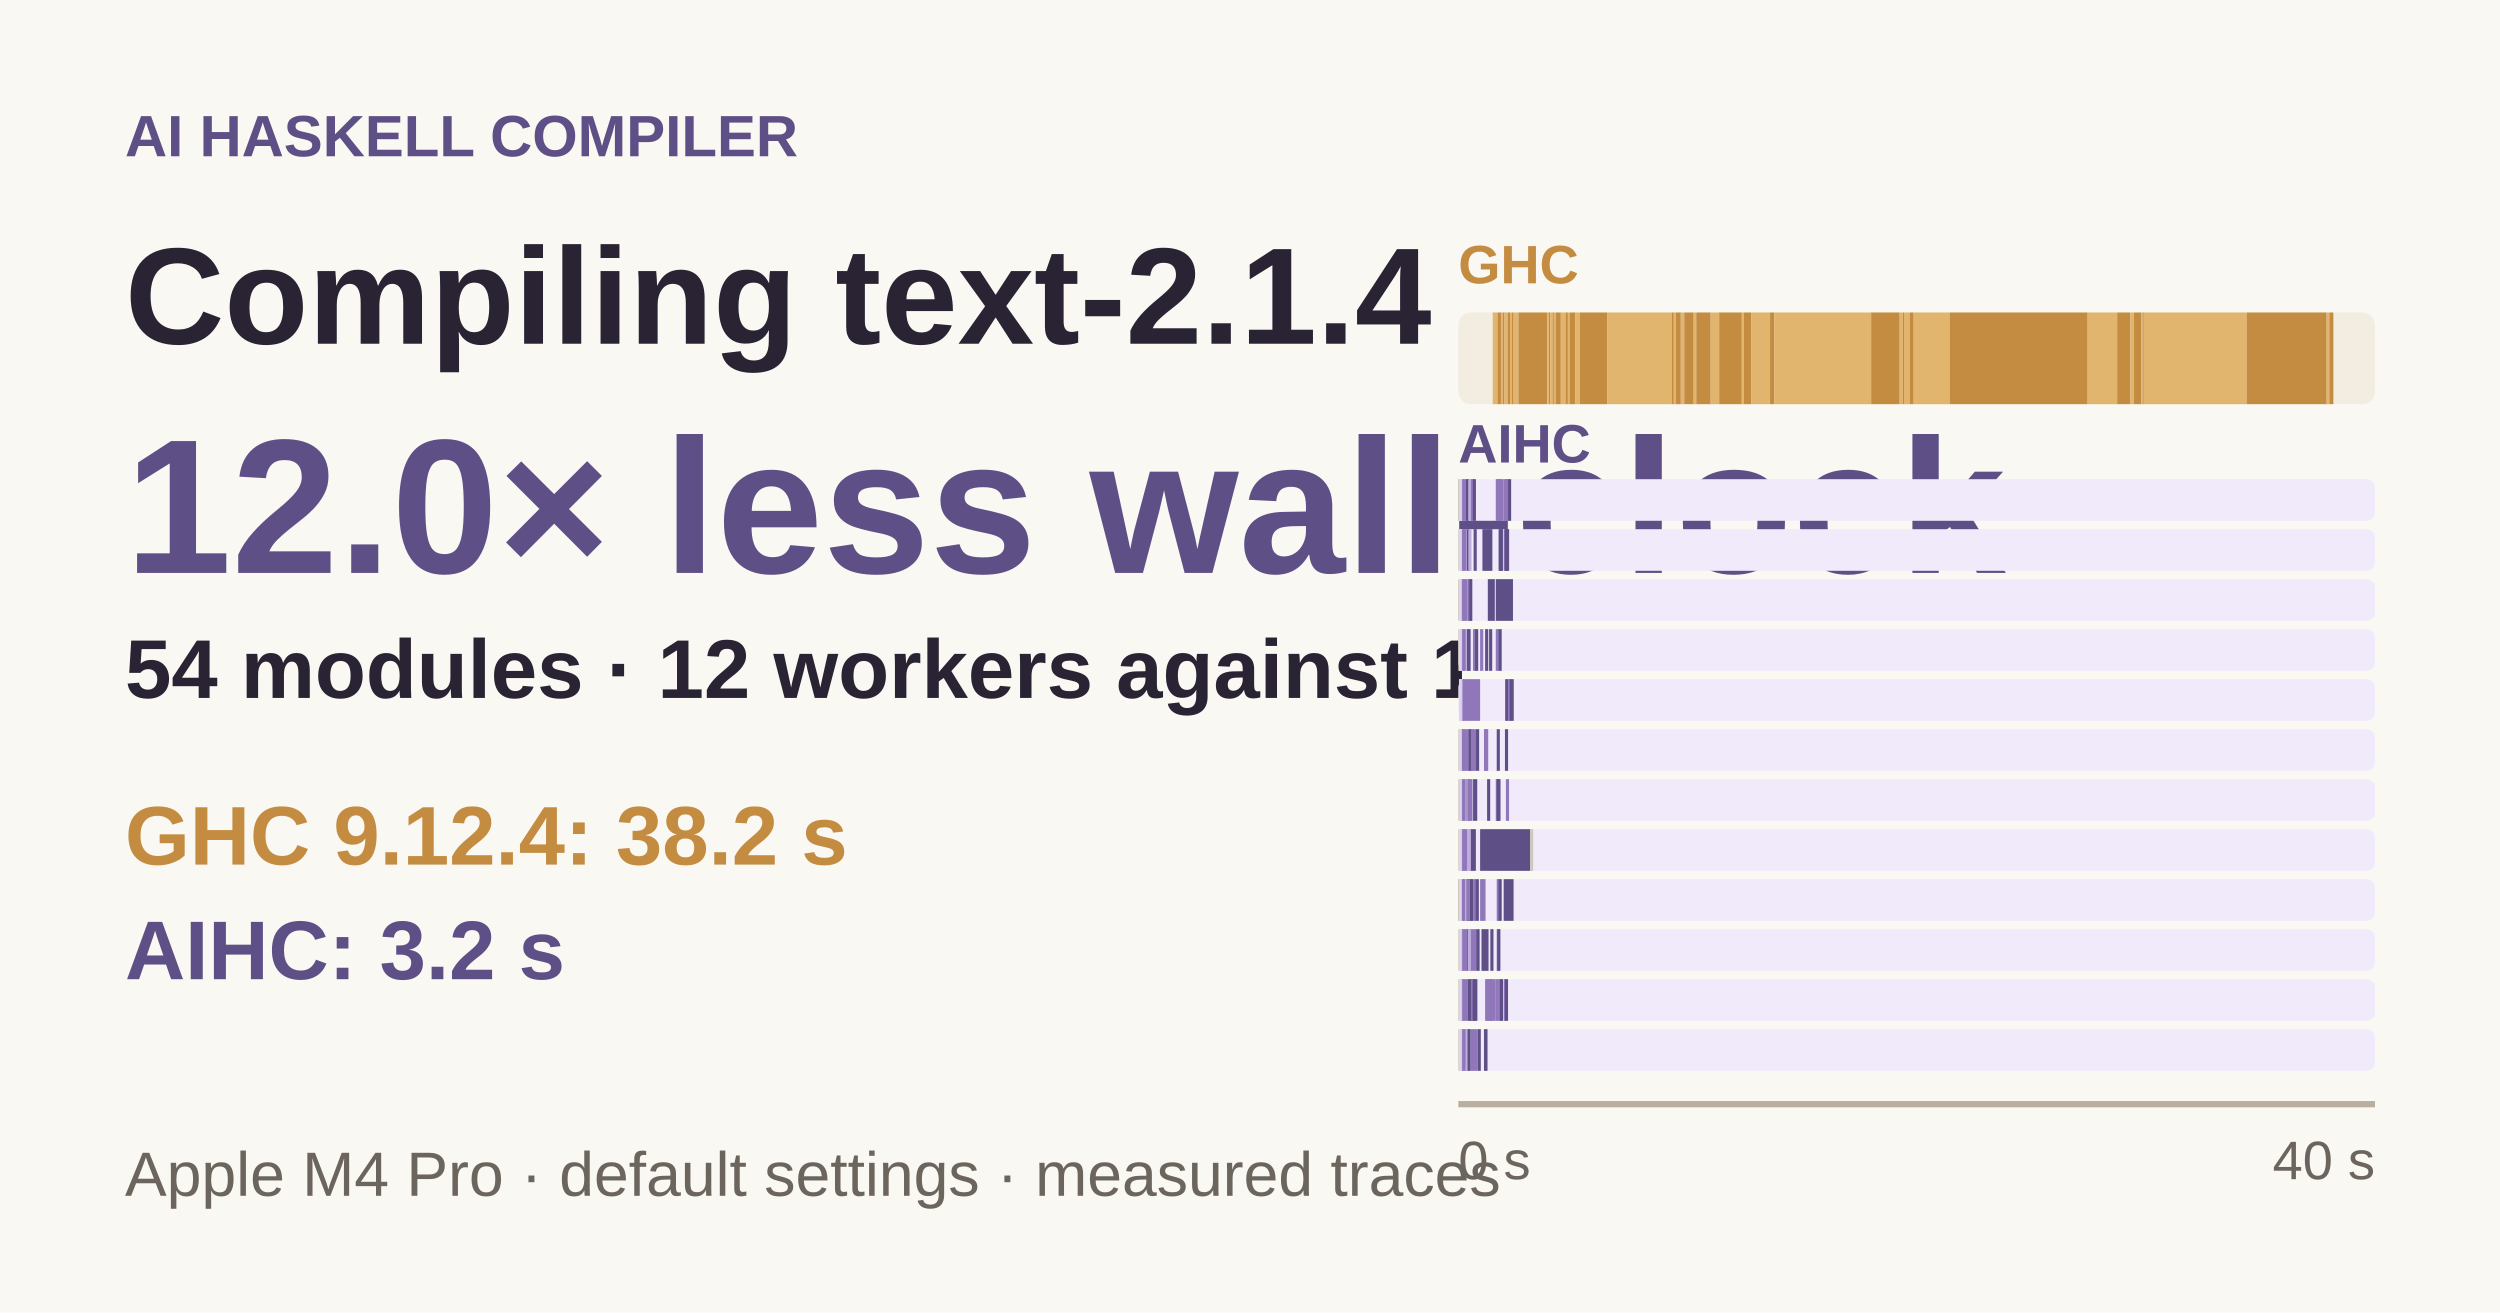
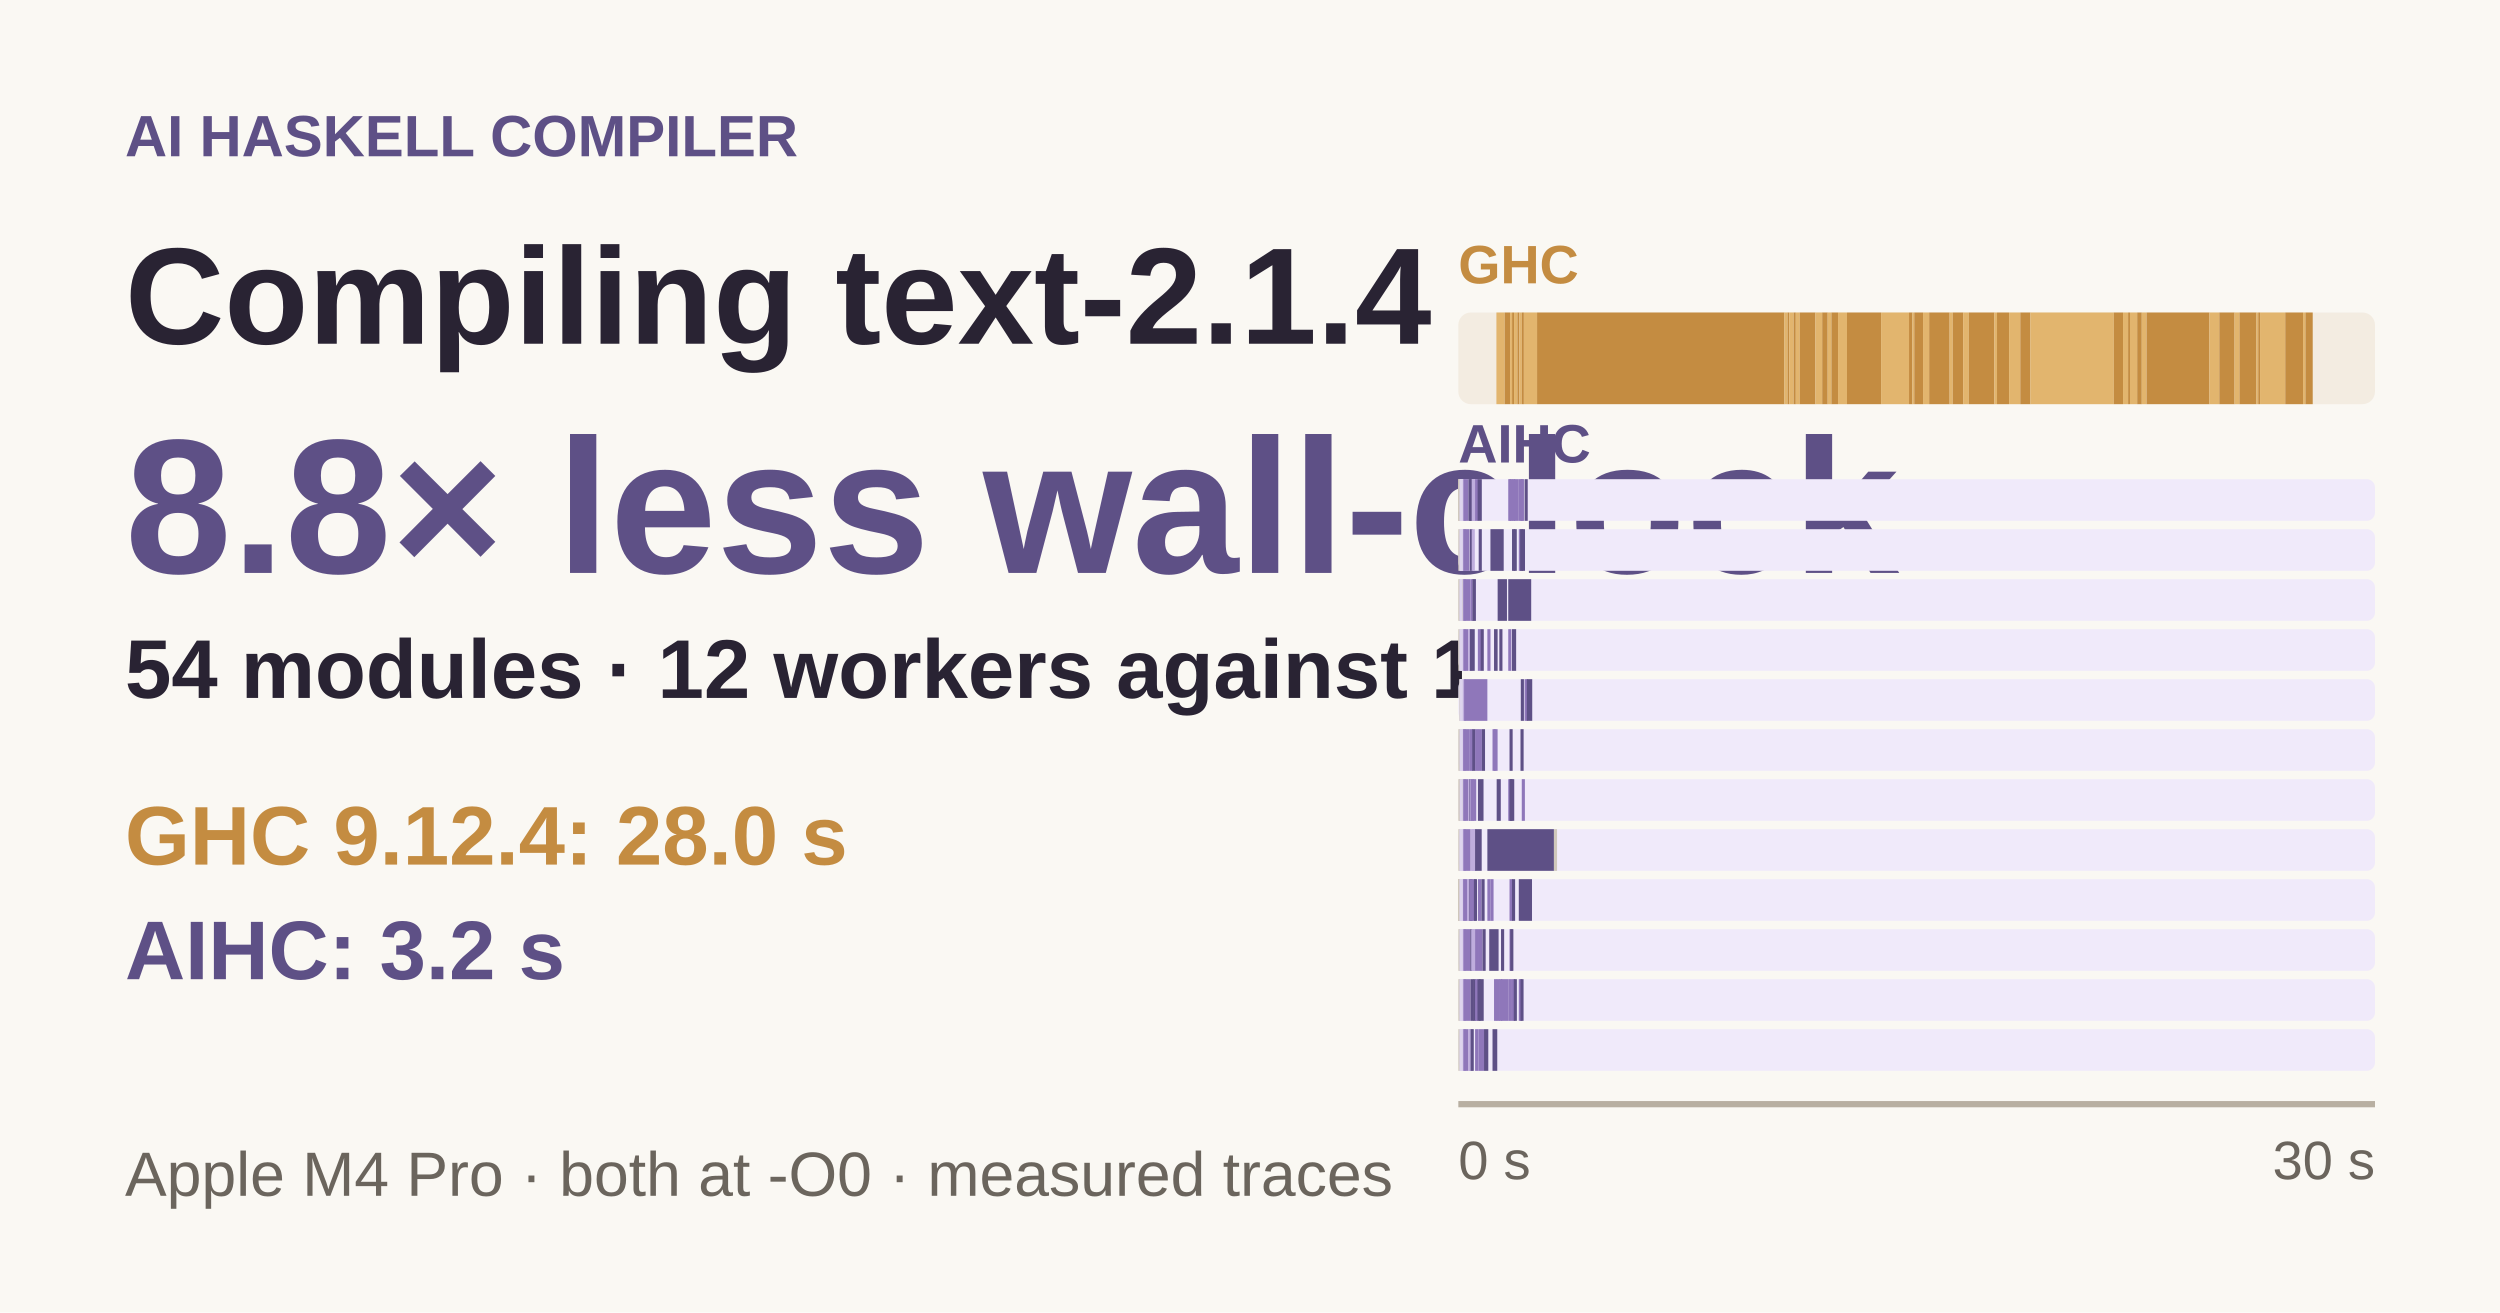
<svg xmlns="http://www.w3.org/2000/svg" width="1200" height="630" viewBox="0 0 1200 630">
  <rect width="1200" height="630" fill="#faf8f3" />
  <g font-family="Arial,sans-serif">
    <text x="60" y="75" text-anchor="start" font-size="28" font-weight="650" fill="#5e5086">AI HASKELL COMPILER</text>
    <text x="60" y="165" text-anchor="start" font-size="66" font-weight="750" fill="#292333">Compiling text-2.1.4</text>
-     <text x="60" y="275" text-anchor="start" font-size="92" font-weight="750" fill="#5e5086">12.0× less wall-clock</text>
+     <text x="60" y="275" text-anchor="start" font-size="92" font-weight="750" fill="#5e5086">8.8× less wall-clock</text>
    <text x="60" y="335" text-anchor="start" font-size="40" font-weight="650" fill="#292333">54 modules · 12 workers against 1</text>
-     <text x="60" y="415" text-anchor="start" font-size="40" font-weight="650" fill="#c48c41">GHC 9.12.4: 38.2 s</text>
+     <text x="60" y="415" text-anchor="start" font-size="40" font-weight="650" fill="#c48c41">GHC 9.12.4: 28.0 s</text>
    <text x="60" y="470" text-anchor="start" font-size="40" font-weight="650" fill="#5e5086">AIHC: 3.2 s</text>
-     <text x="60" y="574" text-anchor="start" font-size="30" font-weight="500" fill="#6b655d">Apple M4 Pro · default settings · measured traces</text>
+     <text x="60" y="574" text-anchor="start" font-size="30" font-weight="500" fill="#6b655d">Apple M4 Pro · both at -O0 · measured traces</text>
    <rect x="700" y="150" width="440" height="44" rx="6" fill="#f3ece1" />
-     <rect x="716.51" y="150" width="2.283" height="44" fill="#e2b56e" />
-     <rect x="718.792" y="150" width="1.672" height="44" fill="#c48c41" />
-     <rect x="720.464" y="150" width="0.933" height="44" fill="#e2b56e" />
-     <rect x="721.397" y="150" width="0.768" height="44" fill="#c48c41" />
-     <rect x="722.165" y="150" width="1.654" height="44" fill="#e2b56e" />
-     <rect x="723.819" y="150" width="0.992" height="44" fill="#c48c41" />
-     <rect x="724.812" y="150" width="0.952" height="44" fill="#e2b56e" />
-     <rect x="725.763" y="150" width="0.763" height="44" fill="#c48c41" />
-     <rect x="726.527" y="150" width="2.325" height="44" fill="#e2b56e" />
-     <rect x="728.852" y="150" width="13.897" height="44" fill="#c48c41" />
-     <rect x="742.749" y="150" width="0.77" height="44" fill="#e2b56e" />
-     <rect x="743.519" y="150" width="0.564" height="44" fill="#c48c41" />
-     <rect x="744.084" y="150" width="1.166" height="44" fill="#e2b56e" />
-     <rect x="745.25" y="150" width="0.612" height="44" fill="#c48c41" />
-     <rect x="745.861" y="150" width="0.839" height="44" fill="#e2b56e" />
-     <rect x="746.701" y="150" width="2.487" height="44" fill="#c48c41" />
-     <rect x="749.188" y="150" width="2.292" height="44" fill="#e2b56e" />
-     <rect x="751.48" y="150" width="1.104" height="44" fill="#c48c41" />
-     <rect x="752.584" y="150" width="0.792" height="44" fill="#e2b56e" />
-     <rect x="753.376" y="150" width="2.682" height="44" fill="#c48c41" />
-     <rect x="756.058" y="150" width="2.268" height="44" fill="#e2b56e" />
-     <rect x="758.326" y="150" width="13.079" height="44" fill="#c48c41" />
-     <rect x="771.405" y="150" width="31.04" height="44" fill="#e2b56e" />
-     <rect x="802.445" y="150" width="0.982" height="44" fill="#c48c41" />
-     <rect x="803.428" y="150" width="0.899" height="44" fill="#e2b56e" />
-     <rect x="804.326" y="150" width="2.452" height="44" fill="#c48c41" />
-     <rect x="806.778" y="150" width="1.677" height="44" fill="#e2b56e" />
-     <rect x="808.456" y="150" width="4.51" height="44" fill="#c48c41" />
-     <rect x="812.966" y="150" width="1.251" height="44" fill="#e2b56e" />
-     <rect x="814.216" y="150" width="6.908" height="44" fill="#c48c41" />
-     <rect x="821.124" y="150" width="4.09" height="44" fill="#e2b56e" />
-     <rect x="825.214" y="150" width="10.857" height="44" fill="#c48c41" />
-     <rect x="836.071" y="150" width="0.928" height="44" fill="#e2b56e" />
-     <rect x="837" y="150" width="3.534" height="44" fill="#c48c41" />
-     <rect x="840.534" y="150" width="9.095" height="44" fill="#e2b56e" />
-     <rect x="849.629" y="150" width="1.984" height="44" fill="#c48c41" />
-     <rect x="851.613" y="150" width="46.548" height="44" fill="#e2b56e" />
-     <rect x="898.161" y="150" width="13.686" height="44" fill="#c48c41" />
-     <rect x="911.847" y="150" width="1.527" height="44" fill="#e2b56e" />
-     <rect x="913.374" y="150" width="0.543" height="44" fill="#c48c41" />
-     <rect x="913.917" y="150" width="2.713" height="44" fill="#e2b56e" />
-     <rect x="916.63" y="150" width="1.932" height="44" fill="#c48c41" />
-     <rect x="918.561" y="150" width="17.299" height="44" fill="#e2b56e" />
-     <rect x="935.86" y="150" width="66.208" height="44" fill="#c48c41" />
-     <rect x="1002.068" y="150" width="14.167" height="44" fill="#e2b56e" />
-     <rect x="1016.235" y="150" width="6.384" height="44" fill="#c48c41" />
-     <rect x="1022.619" y="150" width="1.713" height="44" fill="#e2b56e" />
-     <rect x="1024.332" y="150" width="3.582" height="44" fill="#c48c41" />
-     <rect x="1027.913" y="150" width="0.53" height="44" fill="#e2b56e" />
-     <rect x="1028.443" y="150" width="0.567" height="44" fill="#c48c41" />
-     <rect x="1029.01" y="150" width="49.368" height="44" fill="#e2b56e" />
-     <rect x="1078.378" y="150" width="38.422" height="44" fill="#c48c41" />
-     <rect x="1116.8" y="150" width="1.29" height="44" fill="#e2b56e" />
-     <rect x="1118.09" y="150" width="1.93" height="44" fill="#c48c41" />
+     <rect x="718.275" y="150" width="3.981" height="44" fill="#e2b56e" />
+     <rect x="722.255" y="150" width="2.593" height="44" fill="#c48c41" />
+     <rect x="724.848" y="150" width="0.958" height="44" fill="#e2b56e" />
+     <rect x="725.806" y="150" width="0.94" height="44" fill="#c48c41" />
+     <rect x="726.746" y="150" width="1.615" height="44" fill="#e2b56e" />
+     <rect x="728.361" y="150" width="0.959" height="44" fill="#c48c41" />
+     <rect x="729.32" y="150" width="1.166" height="44" fill="#e2b56e" />
+     <rect x="730.486" y="150" width="0.977" height="44" fill="#c48c41" />
+     <rect x="731.463" y="150" width="6.329" height="44" fill="#e2b56e" />
+     <rect x="737.792" y="150" width="118.724" height="44" fill="#c48c41" />
+     <rect x="856.515" y="150" width="1.518" height="44" fill="#e2b56e" />
+     <rect x="858.033" y="150" width="0.786" height="44" fill="#c48c41" />
+     <rect x="858.819" y="150" width="2.15" height="44" fill="#e2b56e" />
+     <rect x="860.97" y="150" width="1.013" height="44" fill="#c48c41" />
+     <rect x="861.983" y="150" width="1.911" height="44" fill="#e2b56e" />
+     <rect x="863.894" y="150" width="7.503" height="44" fill="#c48c41" />
+     <rect x="871.398" y="150" width="3.26" height="44" fill="#e2b56e" />
+     <rect x="874.658" y="150" width="2.633" height="44" fill="#c48c41" />
+     <rect x="877.291" y="150" width="1.795" height="44" fill="#e2b56e" />
+     <rect x="879.086" y="150" width="3.169" height="44" fill="#c48c41" />
+     <rect x="882.255" y="150" width="4.303" height="44" fill="#e2b56e" />
+     <rect x="886.559" y="150" width="16.367" height="44" fill="#c48c41" />
+     <rect x="902.925" y="150" width="13.41" height="44" fill="#e2b56e" />
+     <rect x="916.335" y="150" width="1.638" height="44" fill="#c48c41" />
+     <rect x="917.973" y="150" width="0.884" height="44" fill="#e2b56e" />
+     <rect x="918.857" y="150" width="4.205" height="44" fill="#c48c41" />
+     <rect x="923.062" y="150" width="2.945" height="44" fill="#e2b56e" />
+     <rect x="926.007" y="150" width="9.811" height="44" fill="#c48c41" />
+     <rect x="935.818" y="150" width="1.505" height="44" fill="#e2b56e" />
+     <rect x="937.323" y="150" width="5" height="44" fill="#c48c41" />
+     <rect x="942.323" y="150" width="2.725" height="44" fill="#e2b56e" />
+     <rect x="945.048" y="150" width="12.253" height="44" fill="#c48c41" />
+     <rect x="957.3" y="150" width="1.27" height="44" fill="#e2b56e" />
+     <rect x="958.57" y="150" width="5.787" height="44" fill="#c48c41" />
+     <rect x="964.358" y="150" width="5.391" height="44" fill="#e2b56e" />
+     <rect x="969.749" y="150" width="4.84" height="44" fill="#c48c41" />
+     <rect x="974.589" y="150" width="40.033" height="44" fill="#e2b56e" />
+     <rect x="1014.622" y="150" width="4.431" height="44" fill="#c48c41" />
+     <rect x="1019.053" y="150" width="2.443" height="44" fill="#e2b56e" />
+     <rect x="1021.496" y="150" width="0.898" height="44" fill="#c48c41" />
+     <rect x="1022.394" y="150" width="3.457" height="44" fill="#e2b56e" />
+     <rect x="1025.851" y="150" width="2.204" height="44" fill="#c48c41" />
+     <rect x="1028.055" y="150" width="2.314" height="44" fill="#e2b56e" />
+     <rect x="1030.37" y="150" width="30.159" height="44" fill="#c48c41" />
+     <rect x="1060.529" y="150" width="4.749" height="44" fill="#e2b56e" />
+     <rect x="1065.278" y="150" width="7.32" height="44" fill="#c48c41" />
+     <rect x="1072.598" y="150" width="2.348" height="44" fill="#e2b56e" />
+     <rect x="1074.946" y="150" width="8.166" height="44" fill="#c48c41" />
+     <rect x="1083.112" y="150" width="0.848" height="44" fill="#e2b56e" />
+     <rect x="1083.96" y="150" width="0.858" height="44" fill="#c48c41" />
+     <rect x="1084.818" y="150" width="12.109" height="44" fill="#e2b56e" />
+     <rect x="1096.927" y="150" width="8.533" height="44" fill="#c48c41" />
+     <rect x="1105.46" y="150" width="1.151" height="44" fill="#e2b56e" />
+     <rect x="1106.611" y="150" width="3.495" height="44" fill="#c48c41" />
    <rect x="700" y="230" width="440" height="20" rx="4" fill="#f0eafa" />
    <rect x="700" y="254" width="440" height="20" rx="4" fill="#f0eafa" />
    <rect x="700" y="278" width="440" height="20" rx="4" fill="#f0eafa" />
    <rect x="700" y="302" width="440" height="20" rx="4" fill="#f0eafa" />
    <rect x="700" y="326" width="440" height="20" rx="4" fill="#f0eafa" />
    <rect x="700" y="350" width="440" height="20" rx="4" fill="#f0eafa" />
    <rect x="700" y="374" width="440" height="20" rx="4" fill="#f0eafa" />
    <rect x="700" y="398" width="440" height="20" rx="4" fill="#f0eafa" />
    <rect x="700" y="422" width="440" height="20" rx="4" fill="#f0eafa" />
    <rect x="700" y="446" width="440" height="20" rx="4" fill="#f0eafa" />
    <rect x="700" y="470" width="440" height="20" rx="4" fill="#f0eafa" />
    <rect x="700" y="494" width="440" height="20" rx="4" fill="#f0eafa" />
    <rect x="700" y="230" width="1.5" height="20" fill="#cfc7bb" />
    <rect x="700" y="254" width="1.5" height="20" fill="#cfc7bb" />
    <rect x="700" y="278" width="1.5" height="20" fill="#cfc7bb" />
    <rect x="700" y="302" width="1.5" height="20" fill="#cfc7bb" />
    <rect x="700" y="374" width="1.5" height="20" fill="#cfc7bb" />
    <rect x="700" y="422" width="1.5" height="20" fill="#cfc7bb" />
    <rect x="700" y="398" width="1.5" height="20" fill="#cfc7bb" />
    <rect x="700.001" y="446" width="1.5" height="20" fill="#cfc7bb" />
    <rect x="700.001" y="494" width="1.5" height="20" fill="#cfc7bb" />
-     <rect x="700.002" y="470" width="1.5" height="20" fill="#cfc7bb" />
-     <rect x="700.002" y="350" width="1.5" height="20" fill="#cfc7bb" />
-     <rect x="700.004" y="230" width="1.5" height="20" fill="#cfc7bb" />
-     <rect x="700.01" y="422" width="1.5" height="20" fill="#cfc7bb" />
-     <rect x="700.011" y="230" width="1.5" height="20" fill="#cfc7bb" />
-     <rect x="700.011" y="422" width="1.5" height="20" fill="#cfc7bb" />
-     <rect x="700.025" y="422" width="1.5" height="20" fill="#cfc7bb" />
-     <rect x="700.026" y="422" width="1.5" height="20" fill="#cfc7bb" />
-     <rect x="700.183" y="278" width="1.5" height="20" fill="#cfc7bb" />
-     <rect x="700.319" y="374" width="1.5" height="20" fill="#cfc7bb" />
-     <rect x="700.321" y="278" width="1.5" height="20" fill="#cfc7bb" />
-     <rect x="700.321" y="446" width="1.5" height="20" fill="#cfc7bb" />
-     <rect x="700.321" y="230" width="1.5" height="20" fill="#cfc7bb" />
-     <rect x="700.321" y="374" width="1.5" height="20" fill="#cfc7bb" />
-     <rect x="700.324" y="398" width="1.5" height="20" fill="#cfc7bb" />
-     <rect x="700.326" y="398" width="1.5" height="20" fill="#cfc7bb" />
-     <rect x="700.327" y="398" width="1.5" height="20" fill="#cfc7bb" />
-     <rect x="700.328" y="326" width="1.5" height="20" fill="#cfc7bb" />
-     <rect x="700.419" y="470" width="1.5" height="20" fill="#cfc7bb" />
-     <rect x="700.42" y="278" width="1.5" height="20" fill="#cfc7bb" />
-     <rect x="700.42" y="470" width="1.5" height="20" fill="#cfc7bb" />
-     <rect x="700.434" y="230" width="1.5" height="20" fill="#cfc7bb" />
-     <rect x="700.436" y="278" width="1.5" height="20" fill="#cfc7bb" />
+     <rect x="700.003" y="470" width="1.5" height="20" fill="#cfc7bb" />
+     <rect x="700.003" y="350" width="1.5" height="20" fill="#cfc7bb" />
+     <rect x="700.006" y="230" width="1.5" height="20" fill="#cfc7bb" />
+     <rect x="700.013" y="422" width="1.5" height="20" fill="#cfc7bb" />
+     <rect x="700.015" y="230" width="1.5" height="20" fill="#cfc7bb" />
+     <rect x="700.015" y="422" width="1.5" height="20" fill="#cfc7bb" />
+     <rect x="700.034" y="422" width="1.5" height="20" fill="#cfc7bb" />
+     <rect x="700.035" y="422" width="1.5" height="20" fill="#cfc7bb" />
+     <rect x="700.243" y="278" width="1.5" height="20" fill="#cfc7bb" />
+     <rect x="700.425" y="374" width="1.5" height="20" fill="#cfc7bb" />
+     <rect x="700.428" y="278" width="1.5" height="20" fill="#cfc7bb" />
+     <rect x="700.428" y="446" width="1.5" height="20" fill="#cfc7bb" />
+     <rect x="700.428" y="230" width="1.5" height="20" fill="#cfc7bb" />
+     <rect x="700.428" y="374" width="1.5" height="20" fill="#cfc7bb" />
+     <rect x="700.433" y="398" width="1.5" height="20" fill="#cfc7bb" />
+     <rect x="700.434" y="398" width="1.5" height="20" fill="#cfc7bb" />
    <rect x="700.436" y="398" width="1.5" height="20" fill="#cfc7bb" />
-     <rect x="700.436" y="230" width="1.5" height="20" fill="#cfc7bb" />
-     <rect x="700.441" y="230" width="1.5" height="20" fill="#cfc7bb" />
-     <rect x="700.441" y="350" width="1.5" height="20" fill="#cfc7bb" />
-     <rect x="700.442" y="230" width="1.5" height="20" fill="#cfc7bb" />
-     <rect x="700.442" y="398" width="1.5" height="20" fill="#cfc7bb" />
-     <rect x="700.443" y="350" width="1.5" height="20" fill="#cfc7bb" />
-     <rect x="700.447" y="446" width="1.5" height="20" fill="#cfc7bb" />
-     <rect x="700.447" y="398" width="1.5" height="20" fill="#cfc7bb" />
-     <rect x="700.448" y="374" width="1.5" height="20" fill="#cfc7bb" />
-     <rect x="700.488" y="374" width="1.5" height="20" fill="#ded5ee" />
-     <rect x="700.488" y="422" width="1.5" height="20" fill="#ded5ee" />
-     <rect x="700.488" y="230" width="1.5" height="20" fill="#ded5ee" />
-     <rect x="700.488" y="446" width="1.5" height="20" fill="#ded5ee" />
-     <rect x="700.488" y="326" width="1.5" height="20" fill="#ded5ee" />
-     <rect x="700.488" y="350" width="1.5" height="20" fill="#ded5ee" />
-     <rect x="700.49" y="398" width="1.5" height="20" fill="#ded5ee" />
-     <rect x="700.49" y="470" width="1.5" height="20" fill="#ded5ee" />
-     <rect x="700.49" y="494" width="1.5" height="20" fill="#ded5ee" />
-     <rect x="700.49" y="302" width="1.5" height="20" fill="#ded5ee" />
-     <rect x="700.491" y="254" width="1.5" height="20" fill="#ded5ee" />
-     <rect x="700.492" y="278" width="1.5" height="20" fill="#ded5ee" />
-     <rect x="700.5" y="278" width="1.5" height="20" fill="#ded5ee" />
-     <rect x="700.5" y="398" width="1.5" height="20" fill="#ded5ee" />
-     <rect x="700.502" y="254" width="1.5" height="20" fill="#ded5ee" />
-     <rect x="700.503" y="494" width="1.5" height="20" fill="#ded5ee" />
-     <rect x="700.514" y="446" width="1.5" height="20" fill="#ded5ee" />
-     <rect x="700.516" y="398" width="1.5" height="20" fill="#ded5ee" />
-     <rect x="700.518" y="470" width="1.5" height="20" fill="#ded5ee" />
-     <rect x="700.518" y="302" width="1.5" height="20" fill="#ded5ee" />
-     <rect x="700.52" y="326" width="1.5" height="20" fill="#ded5ee" />
-     <rect x="700.521" y="254" width="1.5" height="20" fill="#ded5ee" />
-     <rect x="700.524" y="278" width="1.5" height="20" fill="#ded5ee" />
-     <rect x="700.525" y="350" width="1.5" height="20" fill="#ded5ee" />
-     <rect x="700.525" y="422" width="1.5" height="20" fill="#ded5ee" />
-     <rect x="700.538" y="302" width="1.5" height="20" fill="#ded5ee" />
-     <rect x="700.539" y="470" width="1.5" height="20" fill="#ded5ee" />
-     <rect x="700.54" y="230" width="1.5" height="20" fill="#ded5ee" />
-     <rect x="700.541" y="398" width="1.5" height="20" fill="#ded5ee" />
-     <rect x="700.543" y="494" width="1.5" height="20" fill="#ded5ee" />
-     <rect x="700.544" y="302" width="1.5" height="20" fill="#ded5ee" />
-     <rect x="700.546" y="422" width="1.5" height="20" fill="#ded5ee" />
-     <rect x="700.547" y="230" width="1.5" height="20" fill="#ded5ee" />
-     <rect x="700.568" y="422" width="1.5" height="20" fill="#ded5ee" />
-     <rect x="700.57" y="446" width="1.5" height="20" fill="#ded5ee" />
-     <rect x="700.623" y="494" width="1.5" height="20" fill="#ded5ee" />
-     <rect x="700.624" y="326" width="1.5" height="20" fill="#ded5ee" />
-     <rect x="700.626" y="230" width="1.5" height="20" fill="#ded5ee" />
-     <rect x="700.64" y="254" width="1.5" height="20" fill="#ded5ee" />
-     <rect x="700.646" y="470" width="1.5" height="20" fill="#ded5ee" />
-     <rect x="700.661" y="422" width="1.5" height="20" fill="#ded5ee" />
-     <rect x="700.662" y="302" width="1.5" height="20" fill="#ded5ee" />
-     <rect x="700.662" y="446" width="1.5" height="20" fill="#ded5ee" />
-     <rect x="700.664" y="494" width="1.5" height="20" fill="#ded5ee" />
-     <rect x="700.665" y="254" width="1.5" height="20" fill="#ded5ee" />
-     <rect x="700.665" y="230" width="1.5" height="20" fill="#ded5ee" />
-     <rect x="700.697" y="398" width="1.5" height="20" fill="#ded5ee" />
-     <rect x="700.708" y="326" width="1.5" height="20" fill="#ded5ee" />
-     <rect x="700.71" y="422" width="1.5" height="20" fill="#ded5ee" />
-     <rect x="700.73" y="230" width="1.5" height="20" fill="#ded5ee" />
-     <rect x="700.745" y="446" width="1.5" height="20" fill="#ded5ee" />
-     <rect x="700.747" y="494" width="1.5" height="20" fill="#ded5ee" />
-     <rect x="700.748" y="254" width="1.5" height="20" fill="#ded5ee" />
-     <rect x="700.784" y="350" width="1.5" height="20" fill="#ded5ee" />
-     <rect x="701.53" y="278" width="1.5" height="20" fill="#cfc7bb" />
-     <rect x="701.617" y="278" width="1.5" height="20" fill="#bfaedd" />
-     <rect x="701.617" y="470" width="1.5" height="20" fill="#bfaedd" />
-     <rect x="701.617" y="398" width="1.5" height="20" fill="#bfaedd" />
-     <rect x="701.617" y="230" width="1.5" height="20" fill="#bfaedd" />
-     <rect x="701.617" y="446" width="1.5" height="20" fill="#bfaedd" />
-     <rect x="701.617" y="374" width="1.5" height="20" fill="#bfaedd" />
-     <rect x="701.617" y="494" width="1.5" height="20" fill="#bfaedd" />
-     <rect x="701.617" y="326" width="1.5" height="20" fill="#bfaedd" />
-     <rect x="701.617" y="350" width="1.5" height="20" fill="#bfaedd" />
-     <rect x="701.617" y="422" width="1.5" height="20" fill="#bfaedd" />
-     <rect x="701.617" y="254" width="1.5" height="20" fill="#bfaedd" />
-     <rect x="701.617" y="302" width="1.5" height="20" fill="#bfaedd" />
-     <rect x="701.736" y="422" width="1.5" height="20" fill="#8f77ba" />
-     <rect x="701.738" y="350" width="2.399" height="20" fill="#8f77ba" />
-     <rect x="701.79" y="254" width="2.209" height="20" fill="#8f77ba" />
-     <rect x="701.792" y="374" width="1.782" height="20" fill="#8f77ba" />
-     <rect x="701.793" y="278" width="2.615" height="20" fill="#8f77ba" />
-     <rect x="701.833" y="398" width="2.589" height="20" fill="#8f77ba" />
-     <rect x="701.837" y="494" width="1.767" height="20" fill="#8f77ba" />
-     <rect x="701.85" y="302" width="1.762" height="20" fill="#8f77ba" />
-     <rect x="701.851" y="470" width="2.537" height="20" fill="#8f77ba" />
-     <rect x="701.852" y="446" width="2.504" height="20" fill="#8f77ba" />
-     <rect x="701.855" y="230" width="1.803" height="20" fill="#8f77ba" />
-     <rect x="702.075" y="326" width="8.377" height="20" fill="#8f77ba" />
-     <rect x="703.2" y="422" width="1.5" height="20" fill="#bfaedd" />
-     <rect x="703.227" y="422" width="1.5" height="20" fill="#bfaedd" />
-     <rect x="703.277" y="422" width="1.5" height="20" fill="#bfaedd" />
-     <rect x="703.348" y="422" width="1.5" height="20" fill="#bfaedd" />
-     <rect x="703.54" y="422" width="1.5" height="20" fill="#bfaedd" />
-     <rect x="703.575" y="374" width="1.5" height="20" fill="#bfaedd" />
-     <rect x="703.609" y="494" width="1.5" height="20" fill="#bfaedd" />
-     <rect x="703.614" y="374" width="1.5" height="20" fill="#bfaedd" />
-     <rect x="703.616" y="302" width="1.5" height="20" fill="#bfaedd" />
-     <rect x="703.638" y="494" width="1.5" height="20" fill="#bfaedd" />
-     <rect x="703.64" y="422" width="1.5" height="20" fill="#bfaedd" />
-     <rect x="703.658" y="230" width="1.5" height="20" fill="#5e5086" />
-     <rect x="703.816" y="422" width="1.5" height="20" fill="#bfaedd" />
-     <rect x="703.825" y="494" width="1.5" height="20" fill="#bfaedd" />
-     <rect x="703.829" y="374" width="1.5" height="20" fill="#bfaedd" />
-     <rect x="703.83" y="302" width="1.5" height="20" fill="#bfaedd" />
-     <rect x="703.908" y="494" width="1.5" height="20" fill="#bfaedd" />
-     <rect x="703.958" y="302" width="1.5" height="20" fill="#bfaedd" />
-     <rect x="703.959" y="374" width="1.5" height="20" fill="#bfaedd" />
-     <rect x="703.983" y="422" width="1.5" height="20" fill="#5e5086" />
-     <rect x="704.001" y="230" width="1.5" height="20" fill="#5e5086" />
-     <rect x="704.028" y="494" width="1.5" height="20" fill="#bfaedd" />
-     <rect x="704.049" y="374" width="1.5" height="20" fill="#5e5086" />
-     <rect x="704.136" y="254" width="1.5" height="20" fill="#5e5086" />
-     <rect x="704.138" y="374" width="1.5" height="20" fill="#5e5086" />
-     <rect x="704.143" y="494" width="1.5" height="20" fill="#bfaedd" />
-     <rect x="704.143" y="350" width="1.5" height="20" fill="#8f77ba" />
-     <rect x="704.163" y="422" width="1.5" height="20" fill="#8f77ba" />
-     <rect x="704.165" y="302" width="1.745" height="20" fill="#5e5086" />
-     <rect x="704.189" y="494" width="1.5" height="20" fill="#bfaedd" />
-     <rect x="704.238" y="494" width="1.5" height="20" fill="#bfaedd" />
-     <rect x="704.258" y="374" width="1.5" height="20" fill="#bfaedd" />
-     <rect x="704.368" y="446" width="1.5" height="20" fill="#5e5086" />
-     <rect x="704.37" y="374" width="1.5" height="20" fill="#bfaedd" />
-     <rect x="704.388" y="470" width="1.5" height="20" fill="#5e5086" />
-     <rect x="704.419" y="278" width="1.5" height="20" fill="#8f77ba" />
-     <rect x="704.422" y="374" width="1.5" height="20" fill="#8f77ba" />
-     <rect x="704.423" y="398" width="1.5" height="20" fill="#bfaedd" />
-     <rect x="704.424" y="494" width="1.5" height="20" fill="#5e5086" />
-     <rect x="704.428" y="446" width="1.5" height="20" fill="#5e5086" />
-     <rect x="704.654" y="446" width="1.5" height="20" fill="#bfaedd" />
-     <rect x="704.807" y="230" width="1.5" height="20" fill="#bfaedd" />
-     <rect x="704.809" y="398" width="1.5" height="20" fill="#bfaedd" />
-     <rect x="704.809" y="254" width="1.5" height="20" fill="#bfaedd" />
-     <rect x="704.852" y="398" width="1.5" height="20" fill="#bfaedd" />
-     <rect x="704.864" y="446" width="1.5" height="20" fill="#bfaedd" />
-     <rect x="704.915" y="398" width="1.5" height="20" fill="#bfaedd" />
-     <rect x="704.916" y="446" width="1.5" height="20" fill="#bfaedd" />
-     <rect x="704.924" y="230" width="1.5" height="20" fill="#bfaedd" />
-     <rect x="705.007" y="398" width="1.5" height="20" fill="#bfaedd" />
-     <rect x="705.01" y="278" width="1.5" height="20" fill="#5e5086" />
-     <rect x="705.013" y="350" width="1.5" height="20" fill="#5e5086" />
-     <rect x="705.136" y="398" width="1.5" height="20" fill="#bfaedd" />
-     <rect x="705.136" y="230" width="1.5" height="20" fill="#bfaedd" />
-     <rect x="705.137" y="278" width="1.5" height="20" fill="#bfaedd" />
-     <rect x="705.149" y="398" width="1.5" height="20" fill="#bfaedd" />
-     <rect x="705.184" y="422" width="1.5" height="20" fill="#8f77ba" />
-     <rect x="705.185" y="278" width="1.5" height="20" fill="#5e5086" />
-     <rect x="705.211" y="398" width="1.5" height="20" fill="#bfaedd" />
-     <rect x="705.313" y="374" width="1.5" height="20" fill="#8f77ba" />
-     <rect x="705.313" y="470" width="1.5" height="20" fill="#5e5086" />
-     <rect x="705.339" y="398" width="1.5" height="20" fill="#bfaedd" />
-     <rect x="705.386" y="398" width="1.5" height="20" fill="#bfaedd" />
-     <rect x="705.599" y="422" width="1.5" height="20" fill="#5e5086" />
-     <rect x="706.03" y="446" width="1.5" height="20" fill="#8f77ba" />
-     <rect x="706.03" y="470" width="1.5" height="20" fill="#8f77ba" />
-     <rect x="706.03" y="230" width="1.5" height="20" fill="#8f77ba" />
-     <rect x="706.03" y="494" width="1.5" height="20" fill="#8f77ba" />
-     <rect x="706.03" y="350" width="1.5" height="20" fill="#8f77ba" />
-     <rect x="706.03" y="398" width="2.382" height="20" fill="#5e5086" />
-     <rect x="706.883" y="470" width="1.5" height="20" fill="#5e5086" />
-     <rect x="706.951" y="230" width="1.5" height="20" fill="#5e5086" />
-     <rect x="707.025" y="350" width="1.5" height="20" fill="#8f77ba" />
-     <rect x="707.027" y="302" width="1.5" height="20" fill="#8f77ba" />
-     <rect x="707.066" y="422" width="1.5" height="20" fill="#8f77ba" />
-     <rect x="707.066" y="374" width="2.002" height="20" fill="#5e5086" />
-     <rect x="707.316" y="494" width="1.933" height="20" fill="#8f77ba" />
-     <rect x="707.328" y="254" width="1.5" height="20" fill="#5e5086" />
-     <rect x="707.437" y="446" width="1.5" height="20" fill="#8f77ba" />
-     <rect x="707.45" y="470" width="1.684" height="20" fill="#5e5086" />
-     <rect x="708.04" y="302" width="1.5" height="20" fill="#5e5086" />
-     <rect x="708.341" y="422" width="1.5" height="20" fill="#5e5086" />
-     <rect x="708.488" y="350" width="1.5" height="20" fill="#5e5086" />
-     <rect x="708.715" y="446" width="1.5" height="20" fill="#5e5086" />
-     <rect x="709.25" y="494" width="1.535" height="20" fill="#5e5086" />
-     <rect x="710.453" y="422" width="1.5" height="20" fill="#8f77ba" />
-     <rect x="710.453" y="302" width="1.5" height="20" fill="#8f77ba" />
-     <rect x="710.453" y="398" width="23.961" height="20" fill="#5e5086" />
-     <rect x="711.118" y="446" width="3.373" height="20" fill="#5e5086" />
-     <rect x="711.558" y="422" width="1.5" height="20" fill="#8f77ba" />
-     <rect x="711.558" y="254" width="4.776" height="20" fill="#5e5086" />
-     <rect x="712.307" y="350" width="1.5" height="20" fill="#8f77ba" />
-     <rect x="712.307" y="494" width="1.706" height="20" fill="#5e5086" />
-     <rect x="712.849" y="350" width="1.5" height="20" fill="#8f77ba" />
-     <rect x="712.849" y="302" width="1.5" height="20" fill="#5e5086" />
-     <rect x="712.849" y="470" width="1.5" height="20" fill="#8f77ba" />
-     <rect x="713.802" y="470" width="1.5" height="20" fill="#8f77ba" />
-     <rect x="713.802" y="374" width="1.5" height="20" fill="#5e5086" />
-     <rect x="714.152" y="278" width="3.354" height="20" fill="#5e5086" />
-     <rect x="714.672" y="470" width="1.5" height="20" fill="#8f77ba" />
-     <rect x="714.758" y="302" width="1.5" height="20" fill="#5e5086" />
-     <rect x="715.369" y="470" width="2.598" height="20" fill="#8f77ba" />
-     <rect x="715.369" y="446" width="1.5" height="20" fill="#5e5086" />
-     <rect x="717.97" y="374" width="1.5" height="20" fill="#8f77ba" />
-     <rect x="717.97" y="230" width="1.5" height="20" fill="#8f77ba" />
-     <rect x="717.97" y="470" width="1.5" height="20" fill="#8f77ba" />
-     <rect x="717.97" y="302" width="1.5" height="20" fill="#8f77ba" />
-     <rect x="717.97" y="278" width="8.261" height="20" fill="#5e5086" />
-     <rect x="718.409" y="374" width="1.5" height="20" fill="#5e5086" />
-     <rect x="718.429" y="230" width="1.5" height="20" fill="#8f77ba" />
-     <rect x="718.429" y="422" width="1.5" height="20" fill="#8f77ba" />
-     <rect x="718.429" y="446" width="1.5" height="20" fill="#8f77ba" />
-     <rect x="718.429" y="350" width="1.5" height="20" fill="#5e5086" />
-     <rect x="718.69" y="446" width="1.5" height="20" fill="#5e5086" />
-     <rect x="718.752" y="374" width="1.5" height="20" fill="#5e5086" />
-     <rect x="719.315" y="470" width="1.5" height="20" fill="#8f77ba" />
-     <rect x="719.315" y="302" width="1.5" height="20" fill="#5e5086" />
-     <rect x="719.319" y="422" width="1.5" height="20" fill="#5e5086" />
-     <rect x="719.32" y="230" width="1.5" height="20" fill="#8f77ba" />
-     <rect x="719.32" y="254" width="1.5" height="20" fill="#5e5086" />
-     <rect x="719.919" y="230" width="1.846" height="20" fill="#8f77ba" />
-     <rect x="719.92" y="254" width="1.5" height="20" fill="#5e5086" />
-     <rect x="719.953" y="470" width="1.5" height="20" fill="#5e5086" />
-     <rect x="721.767" y="230" width="1.5" height="20" fill="#8f77ba" />
-     <rect x="721.767" y="254" width="1.5" height="20" fill="#8f77ba" />
-     <rect x="721.767" y="470" width="1.5" height="20" fill="#8f77ba" />
-     <rect x="721.767" y="422" width="4.755" height="20" fill="#5e5086" />
-     <rect x="722.239" y="254" width="1.5" height="20" fill="#5e5086" />
-     <rect x="722.359" y="470" width="1.5" height="20" fill="#5e5086" />
-     <rect x="722.375" y="230" width="1.5" height="20" fill="#8f77ba" />
-     <rect x="722.38" y="350" width="1.5" height="20" fill="#5e5086" />
-     <rect x="722.488" y="230" width="1.5" height="20" fill="#8f77ba" />
-     <rect x="722.488" y="326" width="1.5" height="20" fill="#5e5086" />
-     <rect x="722.837" y="374" width="1.5" height="20" fill="#8f77ba" />
-     <rect x="722.877" y="254" width="1.5" height="20" fill="#5e5086" />
-     <rect x="723.857" y="326" width="1.5" height="20" fill="#8f77ba" />
-     <rect x="723.857" y="230" width="1.5" height="20" fill="#5e5086" />
-     <rect x="724.643" y="326" width="1.958" height="20" fill="#5e5086" />
-     <rect x="734.416" y="398" width="1.5" height="20" fill="#cfc7bb" />
+     <rect x="700.437" y="326" width="1.5" height="20" fill="#cfc7bb" />
+     <rect x="700.559" y="470" width="1.5" height="20" fill="#cfc7bb" />
+     <rect x="700.56" y="278" width="1.5" height="20" fill="#cfc7bb" />
+     <rect x="700.56" y="470" width="1.5" height="20" fill="#cfc7bb" />
+     <rect x="700.579" y="230" width="1.5" height="20" fill="#cfc7bb" />
+     <rect x="700.581" y="278" width="1.5" height="20" fill="#cfc7bb" />
+     <rect x="700.581" y="398" width="1.5" height="20" fill="#cfc7bb" />
+     <rect x="700.581" y="230" width="1.5" height="20" fill="#cfc7bb" />
+     <rect x="700.588" y="230" width="1.5" height="20" fill="#cfc7bb" />
+     <rect x="700.588" y="350" width="1.5" height="20" fill="#cfc7bb" />
+     <rect x="700.59" y="230" width="1.5" height="20" fill="#cfc7bb" />
+     <rect x="700.59" y="398" width="1.5" height="20" fill="#cfc7bb" />
+     <rect x="700.591" y="350" width="1.5" height="20" fill="#cfc7bb" />
+     <rect x="700.595" y="446" width="1.5" height="20" fill="#cfc7bb" />
+     <rect x="700.595" y="398" width="1.5" height="20" fill="#cfc7bb" />
+     <rect x="700.597" y="374" width="1.5" height="20" fill="#cfc7bb" />
+     <rect x="700.651" y="374" width="1.5" height="20" fill="#ded5ee" />
+     <rect x="700.651" y="422" width="1.5" height="20" fill="#ded5ee" />
+     <rect x="700.651" y="230" width="1.5" height="20" fill="#ded5ee" />
+     <rect x="700.651" y="446" width="1.5" height="20" fill="#ded5ee" />
+     <rect x="700.651" y="326" width="1.5" height="20" fill="#ded5ee" />
+     <rect x="700.651" y="350" width="1.5" height="20" fill="#ded5ee" />
+     <rect x="700.653" y="398" width="1.5" height="20" fill="#ded5ee" />
+     <rect x="700.653" y="470" width="1.5" height="20" fill="#ded5ee" />
+     <rect x="700.653" y="494" width="1.5" height="20" fill="#ded5ee" />
+     <rect x="700.653" y="302" width="1.5" height="20" fill="#ded5ee" />
+     <rect x="700.654" y="254" width="1.5" height="20" fill="#ded5ee" />
+     <rect x="700.656" y="278" width="1.5" height="20" fill="#ded5ee" />
+     <rect x="700.667" y="278" width="1.5" height="20" fill="#ded5ee" />
+     <rect x="700.667" y="398" width="1.5" height="20" fill="#ded5ee" />
+     <rect x="700.669" y="254" width="1.5" height="20" fill="#ded5ee" />
+     <rect x="700.67" y="494" width="1.5" height="20" fill="#ded5ee" />
+     <rect x="700.685" y="446" width="1.5" height="20" fill="#ded5ee" />
+     <rect x="700.688" y="398" width="1.5" height="20" fill="#ded5ee" />
+     <rect x="700.691" y="470" width="1.5" height="20" fill="#ded5ee" />
+     <rect x="700.691" y="302" width="1.5" height="20" fill="#ded5ee" />
+     <rect x="700.694" y="326" width="1.5" height="20" fill="#ded5ee" />
+     <rect x="700.695" y="254" width="1.5" height="20" fill="#ded5ee" />
+     <rect x="700.698" y="278" width="1.5" height="20" fill="#ded5ee" />
+     <rect x="700.7" y="350" width="1.5" height="20" fill="#ded5ee" />
+     <rect x="700.7" y="422" width="1.5" height="20" fill="#ded5ee" />
+     <rect x="700.717" y="302" width="1.5" height="20" fill="#ded5ee" />
+     <rect x="700.719" y="470" width="1.5" height="20" fill="#ded5ee" />
+     <rect x="700.72" y="230" width="1.5" height="20" fill="#ded5ee" />
+     <rect x="700.722" y="398" width="1.5" height="20" fill="#ded5ee" />
+     <rect x="700.725" y="494" width="1.5" height="20" fill="#ded5ee" />
+     <rect x="700.726" y="302" width="1.5" height="20" fill="#ded5ee" />
+     <rect x="700.727" y="422" width="1.5" height="20" fill="#ded5ee" />
+     <rect x="700.729" y="230" width="1.5" height="20" fill="#ded5ee" />
+     <rect x="700.757" y="422" width="1.5" height="20" fill="#ded5ee" />
+     <rect x="700.76" y="446" width="1.5" height="20" fill="#ded5ee" />
+     <rect x="700.83" y="494" width="1.5" height="20" fill="#ded5ee" />
+     <rect x="700.832" y="326" width="1.5" height="20" fill="#ded5ee" />
+     <rect x="700.835" y="230" width="1.5" height="20" fill="#ded5ee" />
+     <rect x="700.854" y="254" width="1.5" height="20" fill="#ded5ee" />
+     <rect x="700.861" y="470" width="1.5" height="20" fill="#ded5ee" />
+     <rect x="700.881" y="422" width="1.5" height="20" fill="#ded5ee" />
+     <rect x="700.883" y="302" width="1.5" height="20" fill="#ded5ee" />
+     <rect x="700.883" y="446" width="1.5" height="20" fill="#ded5ee" />
+     <rect x="700.886" y="494" width="1.5" height="20" fill="#ded5ee" />
+     <rect x="700.887" y="254" width="1.5" height="20" fill="#ded5ee" />
+     <rect x="700.887" y="230" width="1.5" height="20" fill="#ded5ee" />
+     <rect x="700.93" y="398" width="1.5" height="20" fill="#ded5ee" />
+     <rect x="700.945" y="326" width="1.5" height="20" fill="#ded5ee" />
+     <rect x="700.946" y="422" width="1.5" height="20" fill="#ded5ee" />
+     <rect x="700.974" y="230" width="1.5" height="20" fill="#ded5ee" />
+     <rect x="700.993" y="446" width="1.5" height="20" fill="#ded5ee" />
+     <rect x="700.996" y="494" width="1.5" height="20" fill="#ded5ee" />
+     <rect x="700.997" y="254" width="1.5" height="20" fill="#ded5ee" />
+     <rect x="701.046" y="350" width="1.5" height="20" fill="#ded5ee" />
+     <rect x="702.04" y="278" width="1.5" height="20" fill="#cfc7bb" />
+     <rect x="702.156" y="278" width="1.5" height="20" fill="#bfaedd" />
+     <rect x="702.156" y="470" width="1.5" height="20" fill="#bfaedd" />
+     <rect x="702.156" y="398" width="1.5" height="20" fill="#bfaedd" />
+     <rect x="702.156" y="230" width="1.5" height="20" fill="#bfaedd" />
+     <rect x="702.156" y="446" width="1.5" height="20" fill="#bfaedd" />
+     <rect x="702.156" y="374" width="1.5" height="20" fill="#bfaedd" />
+     <rect x="702.156" y="494" width="1.5" height="20" fill="#bfaedd" />
+     <rect x="702.156" y="326" width="1.5" height="20" fill="#bfaedd" />
+     <rect x="702.156" y="350" width="1.5" height="20" fill="#bfaedd" />
+     <rect x="702.156" y="422" width="1.5" height="20" fill="#bfaedd" />
+     <rect x="702.156" y="254" width="1.5" height="20" fill="#bfaedd" />
+     <rect x="702.156" y="302" width="1.5" height="20" fill="#bfaedd" />
+     <rect x="702.314" y="422" width="1.951" height="20" fill="#8f77ba" />
+     <rect x="702.317" y="350" width="3.199" height="20" fill="#8f77ba" />
+     <rect x="702.386" y="254" width="2.945" height="20" fill="#8f77ba" />
+     <rect x="702.389" y="374" width="2.376" height="20" fill="#8f77ba" />
+     <rect x="702.391" y="278" width="3.486" height="20" fill="#8f77ba" />
+     <rect x="702.443" y="398" width="3.453" height="20" fill="#8f77ba" />
+     <rect x="702.449" y="494" width="2.355" height="20" fill="#8f77ba" />
+     <rect x="702.467" y="302" width="2.35" height="20" fill="#8f77ba" />
+     <rect x="702.468" y="470" width="3.382" height="20" fill="#8f77ba" />
+     <rect x="702.47" y="446" width="3.338" height="20" fill="#8f77ba" />
+     <rect x="702.473" y="230" width="2.404" height="20" fill="#8f77ba" />
+     <rect x="702.766" y="326" width="11.169" height="20" fill="#8f77ba" />
+     <rect x="704.267" y="422" width="1.5" height="20" fill="#bfaedd" />
+     <rect x="704.303" y="422" width="1.5" height="20" fill="#bfaedd" />
+     <rect x="704.369" y="422" width="1.5" height="20" fill="#bfaedd" />
+     <rect x="704.465" y="422" width="1.5" height="20" fill="#bfaedd" />
+     <rect x="704.72" y="422" width="1.5" height="20" fill="#bfaedd" />
+     <rect x="704.767" y="374" width="1.5" height="20" fill="#bfaedd" />
+     <rect x="704.812" y="494" width="1.5" height="20" fill="#bfaedd" />
+     <rect x="704.818" y="374" width="1.5" height="20" fill="#bfaedd" />
+     <rect x="704.821" y="302" width="1.5" height="20" fill="#bfaedd" />
+     <rect x="704.85" y="494" width="1.5" height="20" fill="#bfaedd" />
+     <rect x="704.853" y="422" width="1.5" height="20" fill="#bfaedd" />
+     <rect x="704.877" y="230" width="1.5" height="20" fill="#5e5086" />
+     <rect x="705.088" y="422" width="1.5" height="20" fill="#bfaedd" />
+     <rect x="705.1" y="494" width="1.5" height="20" fill="#bfaedd" />
+     <rect x="705.105" y="374" width="1.5" height="20" fill="#bfaedd" />
+     <rect x="705.107" y="302" width="1.5" height="20" fill="#bfaedd" />
+     <rect x="705.211" y="494" width="1.5" height="20" fill="#bfaedd" />
+     <rect x="705.277" y="302" width="1.5" height="20" fill="#bfaedd" />
+     <rect x="705.279" y="374" width="1.5" height="20" fill="#bfaedd" />
+     <rect x="705.311" y="422" width="1.5" height="20" fill="#5e5086" />
+     <rect x="705.334" y="230" width="1.5" height="20" fill="#5e5086" />
+     <rect x="705.371" y="494" width="1.5" height="20" fill="#bfaedd" />
+     <rect x="705.399" y="374" width="1.5" height="20" fill="#5e5086" />
+     <rect x="705.515" y="254" width="1.5" height="20" fill="#5e5086" />
+     <rect x="705.518" y="374" width="1.5" height="20" fill="#5e5086" />
+     <rect x="705.523" y="494" width="1.5" height="20" fill="#bfaedd" />
+     <rect x="705.523" y="350" width="1.5" height="20" fill="#8f77ba" />
+     <rect x="705.551" y="422" width="1.5" height="20" fill="#8f77ba" />
+     <rect x="705.553" y="302" width="2.326" height="20" fill="#5e5086" />
+     <rect x="705.585" y="494" width="1.5" height="20" fill="#bfaedd" />
+     <rect x="705.651" y="494" width="1.5" height="20" fill="#bfaedd" />
+     <rect x="705.677" y="374" width="1.5" height="20" fill="#bfaedd" />
+     <rect x="705.824" y="446" width="1.5" height="20" fill="#5e5086" />
+     <rect x="705.827" y="374" width="1.5" height="20" fill="#bfaedd" />
+     <rect x="705.851" y="470" width="1.5" height="20" fill="#5e5086" />
+     <rect x="705.892" y="278" width="1.5" height="20" fill="#8f77ba" />
+     <rect x="705.896" y="374" width="1.5" height="20" fill="#8f77ba" />
+     <rect x="705.897" y="398" width="1.5" height="20" fill="#bfaedd" />
+     <rect x="705.899" y="494" width="1.5" height="20" fill="#5e5086" />
+     <rect x="705.903" y="446" width="1.5" height="20" fill="#5e5086" />
+     <rect x="706.205" y="446" width="1.5" height="20" fill="#bfaedd" />
+     <rect x="706.409" y="230" width="1.5" height="20" fill="#bfaedd" />
+     <rect x="706.412" y="398" width="1.5" height="20" fill="#bfaedd" />
+     <rect x="706.412" y="254" width="1.5" height="20" fill="#bfaedd" />
+     <rect x="706.469" y="398" width="1.5" height="20" fill="#bfaedd" />
+     <rect x="706.486" y="446" width="1.5" height="20" fill="#bfaedd" />
+     <rect x="706.553" y="398" width="1.5" height="20" fill="#bfaedd" />
+     <rect x="706.555" y="446" width="1.5" height="20" fill="#bfaedd" />
+     <rect x="706.565" y="230" width="1.5" height="20" fill="#bfaedd" />
+     <rect x="706.676" y="398" width="1.5" height="20" fill="#bfaedd" />
+     <rect x="706.681" y="278" width="1.5" height="20" fill="#5e5086" />
+     <rect x="706.684" y="350" width="1.5" height="20" fill="#5e5086" />
+     <rect x="706.848" y="398" width="1.5" height="20" fill="#bfaedd" />
+     <rect x="706.848" y="230" width="1.5" height="20" fill="#bfaedd" />
+     <rect x="706.849" y="278" width="1.5" height="20" fill="#bfaedd" />
+     <rect x="706.865" y="398" width="1.5" height="20" fill="#bfaedd" />
+     <rect x="706.912" y="422" width="1.5" height="20" fill="#8f77ba" />
+     <rect x="706.914" y="278" width="1.5" height="20" fill="#5e5086" />
+     <rect x="706.948" y="398" width="1.5" height="20" fill="#bfaedd" />
+     <rect x="707.084" y="374" width="1.5" height="20" fill="#8f77ba" />
+     <rect x="707.084" y="470" width="1.5" height="20" fill="#5e5086" />
+     <rect x="707.119" y="398" width="1.5" height="20" fill="#bfaedd" />
+     <rect x="707.181" y="398" width="1.5" height="20" fill="#bfaedd" />
+     <rect x="707.465" y="422" width="1.5" height="20" fill="#5e5086" />
+     <rect x="708.04" y="446" width="1.874" height="20" fill="#8f77ba" />
+     <rect x="708.04" y="470" width="1.5" height="20" fill="#8f77ba" />
+     <rect x="708.04" y="230" width="1.5" height="20" fill="#8f77ba" />
+     <rect x="708.04" y="494" width="1.697" height="20" fill="#8f77ba" />
+     <rect x="708.04" y="350" width="1.5" height="20" fill="#8f77ba" />
+     <rect x="708.04" y="398" width="3.175" height="20" fill="#5e5086" />
+     <rect x="709.177" y="470" width="1.5" height="20" fill="#5e5086" />
+     <rect x="709.268" y="230" width="1.999" height="20" fill="#5e5086" />
+     <rect x="709.366" y="350" width="1.949" height="20" fill="#8f77ba" />
+     <rect x="709.369" y="302" width="1.5" height="20" fill="#8f77ba" />
+     <rect x="709.422" y="422" width="1.693" height="20" fill="#8f77ba" />
+     <rect x="709.422" y="374" width="2.669" height="20" fill="#5e5086" />
+     <rect x="709.755" y="494" width="2.577" height="20" fill="#8f77ba" />
+     <rect x="709.771" y="254" width="1.5" height="20" fill="#5e5086" />
+     <rect x="709.916" y="446" width="1.69" height="20" fill="#8f77ba" />
+     <rect x="709.934" y="470" width="2.245" height="20" fill="#5e5086" />
+     <rect x="710.72" y="302" width="1.5" height="20" fill="#5e5086" />
+     <rect x="711.122" y="422" width="1.5" height="20" fill="#5e5086" />
+     <rect x="711.317" y="350" width="1.5" height="20" fill="#5e5086" />
+     <rect x="711.62" y="446" width="1.5" height="20" fill="#5e5086" />
+     <rect x="712.333" y="494" width="2.046" height="20" fill="#5e5086" />
+     <rect x="713.938" y="422" width="1.5" height="20" fill="#8f77ba" />
+     <rect x="713.938" y="302" width="1.5" height="20" fill="#8f77ba" />
+     <rect x="713.938" y="398" width="31.948" height="20" fill="#5e5086" />
+     <rect x="714.824" y="446" width="4.497" height="20" fill="#5e5086" />
+     <rect x="715.41" y="422" width="1.5" height="20" fill="#8f77ba" />
+     <rect x="715.41" y="254" width="6.368" height="20" fill="#5e5086" />
+     <rect x="716.409" y="350" width="1.5" height="20" fill="#8f77ba" />
+     <rect x="716.409" y="494" width="2.275" height="20" fill="#5e5086" />
+     <rect x="717.132" y="350" width="1.717" height="20" fill="#8f77ba" />
+     <rect x="717.132" y="302" width="1.726" height="20" fill="#5e5086" />
+     <rect x="717.132" y="470" width="1.5" height="20" fill="#8f77ba" />
+     <rect x="718.402" y="470" width="1.5" height="20" fill="#8f77ba" />
+     <rect x="718.402" y="374" width="1.971" height="20" fill="#5e5086" />
+     <rect x="718.869" y="278" width="4.472" height="20" fill="#5e5086" />
+     <rect x="719.562" y="470" width="1.5" height="20" fill="#8f77ba" />
+     <rect x="719.677" y="302" width="1.5" height="20" fill="#5e5086" />
+     <rect x="720.492" y="470" width="3.464" height="20" fill="#8f77ba" />
+     <rect x="720.492" y="446" width="1.5" height="20" fill="#5e5086" />
+     <rect x="723.959" y="374" width="1.5" height="20" fill="#8f77ba" />
+     <rect x="723.959" y="230" width="1.5" height="20" fill="#8f77ba" />
+     <rect x="723.959" y="470" width="1.785" height="20" fill="#8f77ba" />
+     <rect x="723.959" y="302" width="1.5" height="20" fill="#8f77ba" />
+     <rect x="723.959" y="278" width="11.015" height="20" fill="#5e5086" />
+     <rect x="724.545" y="374" width="1.5" height="20" fill="#5e5086" />
+     <rect x="724.573" y="230" width="1.5" height="20" fill="#8f77ba" />
+     <rect x="724.573" y="422" width="1.5" height="20" fill="#8f77ba" />
+     <rect x="724.573" y="446" width="1.5" height="20" fill="#8f77ba" />
+     <rect x="724.573" y="350" width="1.5" height="20" fill="#5e5086" />
+     <rect x="724.92" y="446" width="1.5" height="20" fill="#5e5086" />
+     <rect x="725.002" y="374" width="1.836" height="20" fill="#5e5086" />
+     <rect x="725.753" y="470" width="1.5" height="20" fill="#8f77ba" />
+     <rect x="725.753" y="302" width="1.993" height="20" fill="#5e5086" />
+     <rect x="725.759" y="422" width="1.5" height="20" fill="#5e5086" />
+     <rect x="725.761" y="230" width="1.5" height="20" fill="#8f77ba" />
+     <rect x="725.761" y="254" width="1.5" height="20" fill="#5e5086" />
+     <rect x="726.558" y="230" width="2.461" height="20" fill="#8f77ba" />
+     <rect x="726.56" y="254" width="1.5" height="20" fill="#5e5086" />
+     <rect x="726.604" y="470" width="1.5" height="20" fill="#5e5086" />
+     <rect x="729.022" y="230" width="1.5" height="20" fill="#8f77ba" />
+     <rect x="729.022" y="254" width="1.5" height="20" fill="#8f77ba" />
+     <rect x="729.022" y="470" width="1.5" height="20" fill="#8f77ba" />
+     <rect x="729.022" y="422" width="6.34" height="20" fill="#5e5086" />
+     <rect x="729.652" y="254" width="1.5" height="20" fill="#5e5086" />
+     <rect x="729.811" y="470" width="1.5" height="20" fill="#5e5086" />
+     <rect x="729.833" y="230" width="1.5" height="20" fill="#8f77ba" />
+     <rect x="729.839" y="350" width="1.5" height="20" fill="#5e5086" />
+     <rect x="729.985" y="230" width="1.5" height="20" fill="#8f77ba" />
+     <rect x="729.985" y="326" width="1.5" height="20" fill="#5e5086" />
+     <rect x="730.449" y="374" width="1.5" height="20" fill="#8f77ba" />
+     <rect x="730.502" y="254" width="1.5" height="20" fill="#5e5086" />
+     <rect x="731.809" y="326" width="1.5" height="20" fill="#8f77ba" />
+     <rect x="731.809" y="230" width="1.5" height="20" fill="#5e5086" />
+     <rect x="732.858" y="326" width="2.611" height="20" fill="#5e5086" />
+     <rect x="745.888" y="398" width="1.5" height="20" fill="#cfc7bb" />
    <text x="700" y="136" text-anchor="start" font-size="26" font-weight="700" fill="#c48c41">GHC</text>
    <text x="700" y="222" text-anchor="start" font-size="26" font-weight="700" fill="#5e5086">AIHC</text>
    <line x1="700" y1="530" x2="1140" y2="530" stroke="#b8afa1" stroke-width="3" />
    <text x="700" y="566" text-anchor="start" font-size="26" font-weight="500" fill="#6b655d">0 s</text>
-     <text x="1140" y="566" text-anchor="end" font-size="26" font-weight="500" fill="#6b655d">40 s</text>
+     <text x="1140" y="566" text-anchor="end" font-size="26" font-weight="500" fill="#6b655d">30 s</text>
  </g>
</svg>
